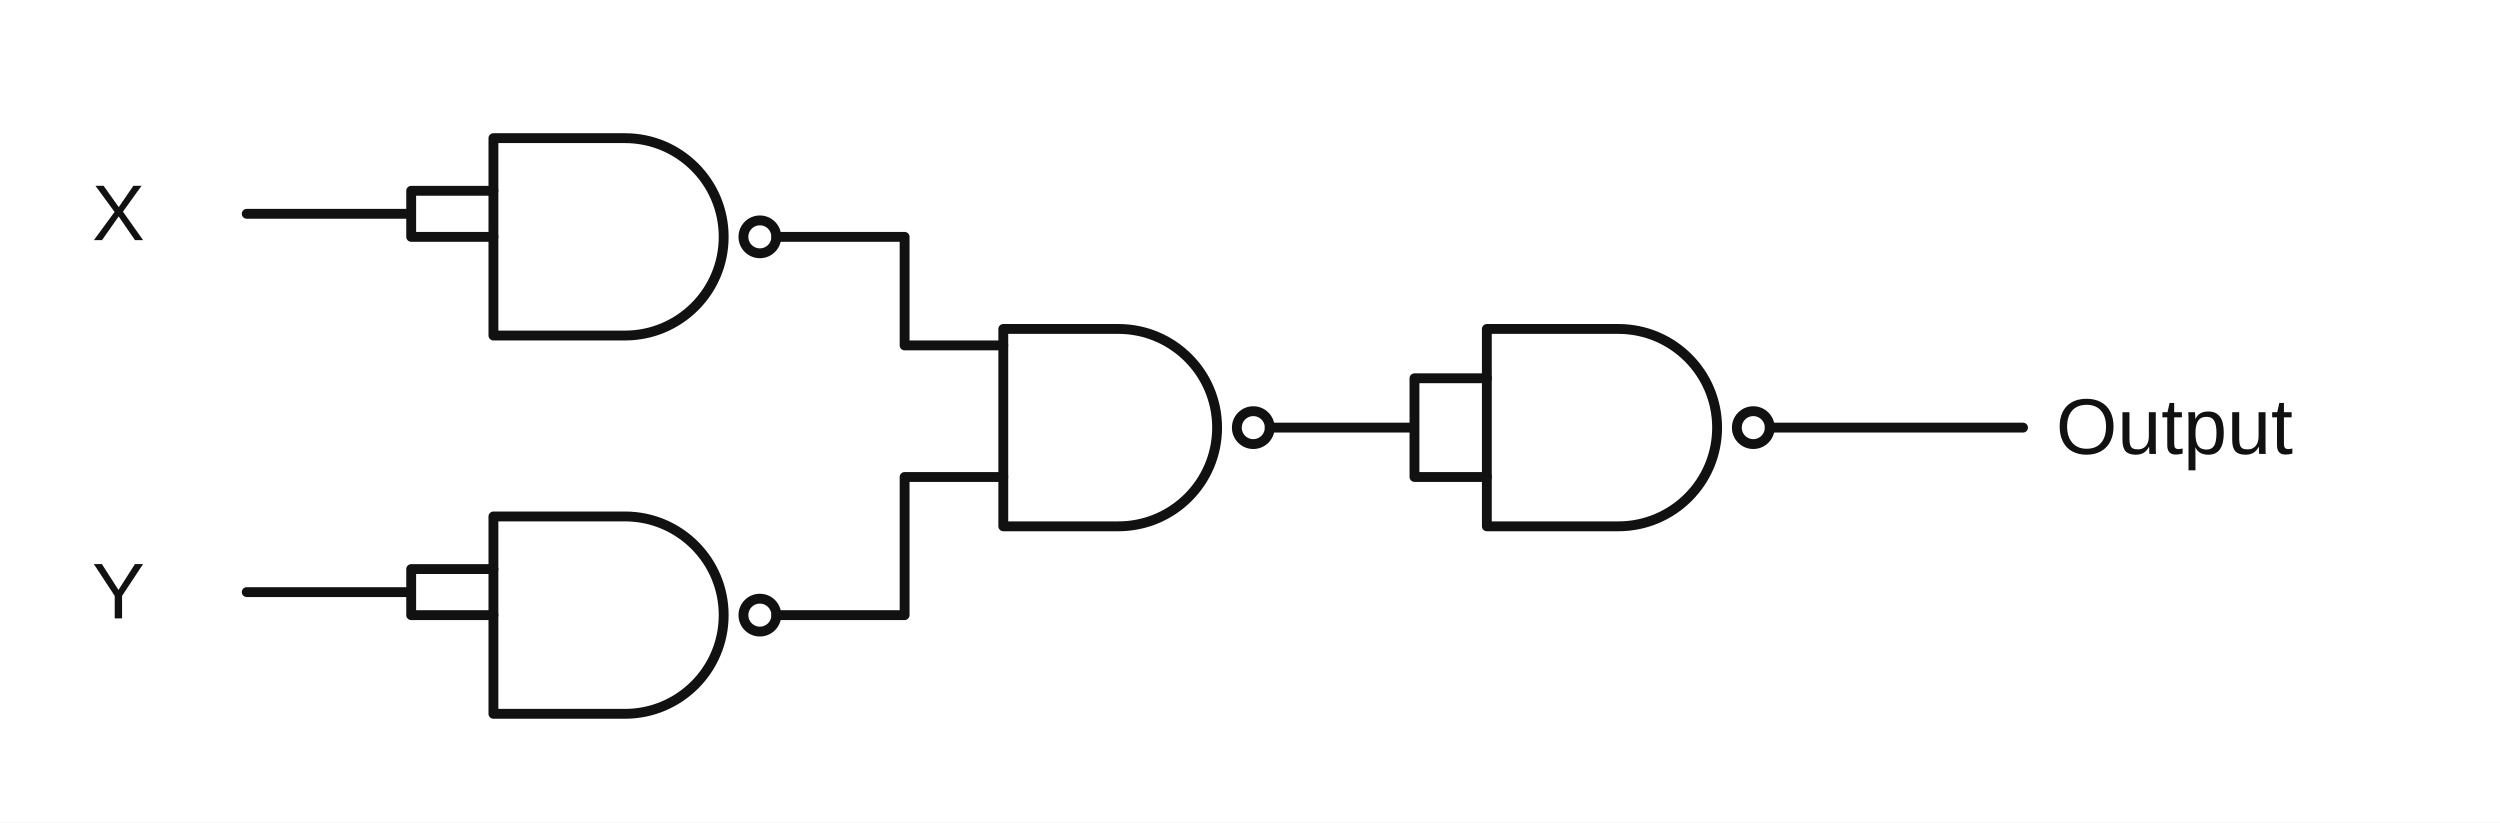
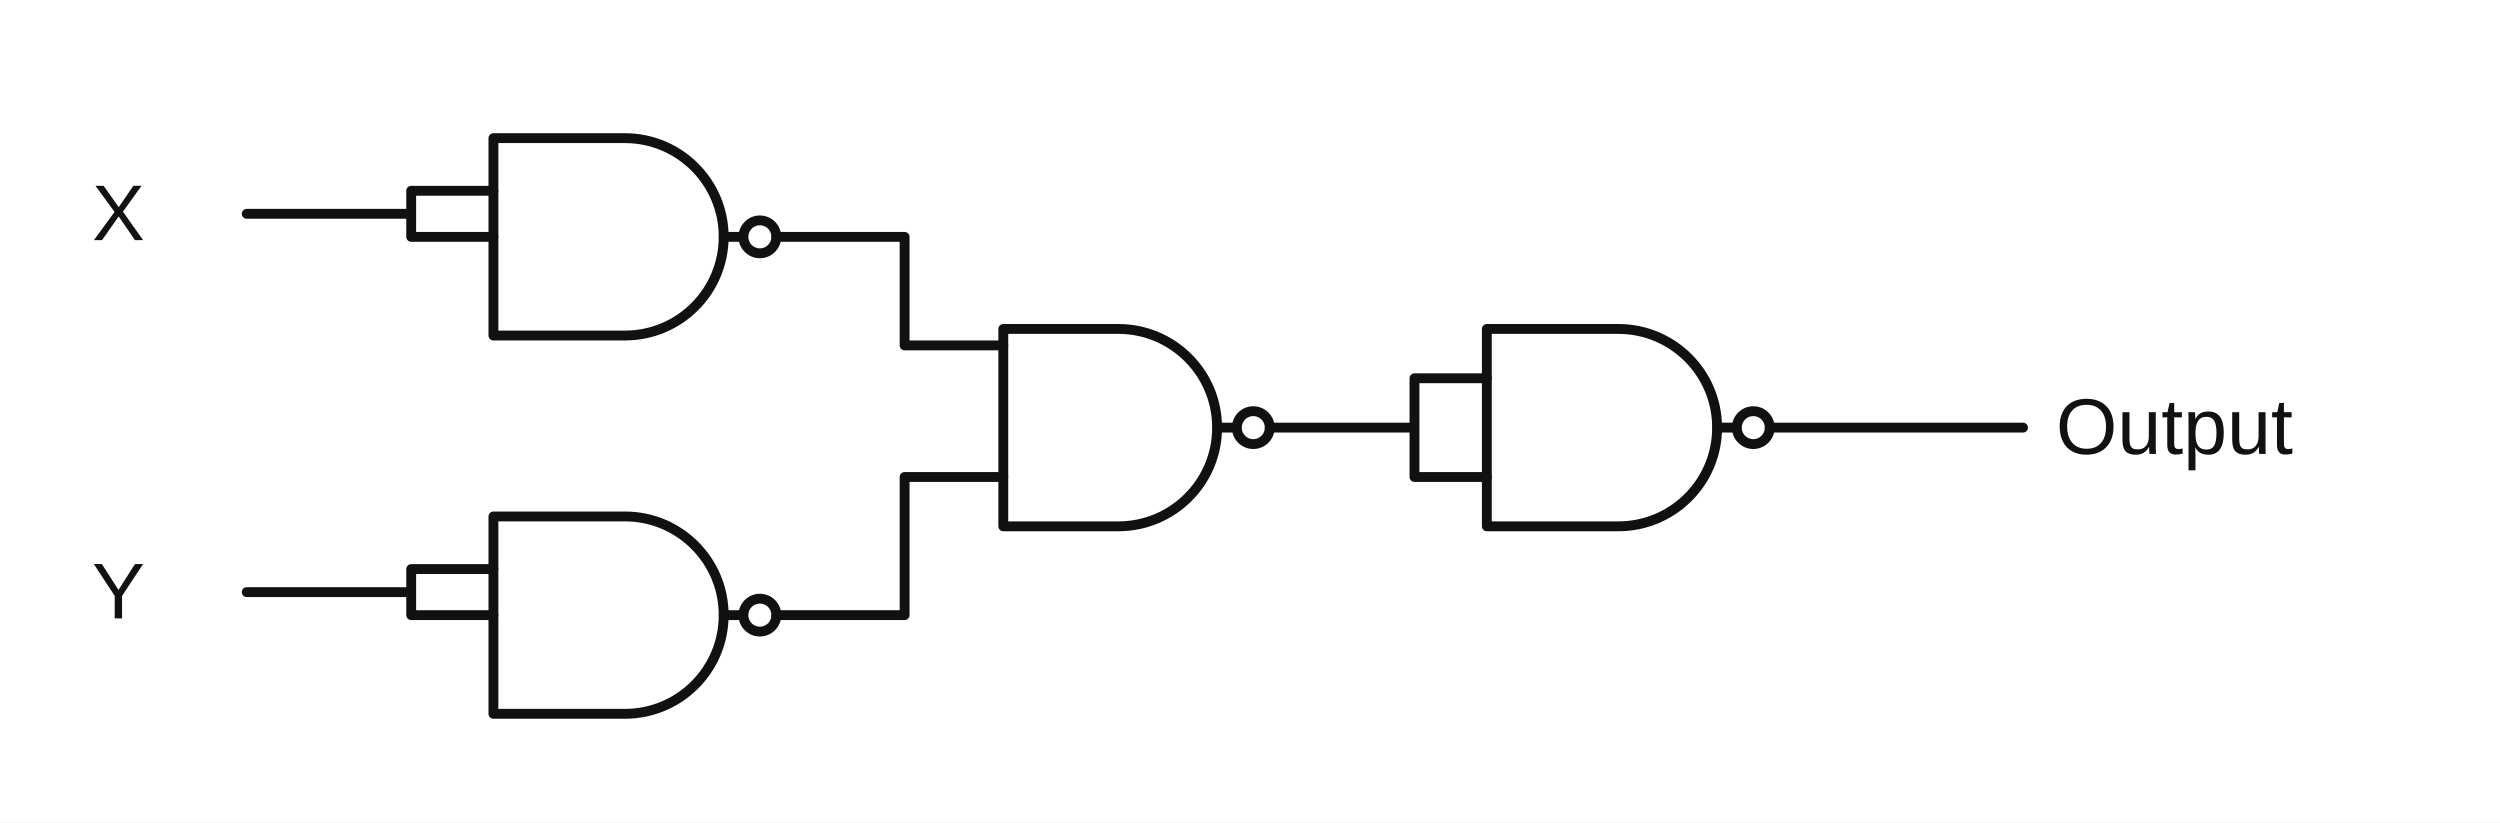
<svg xmlns="http://www.w3.org/2000/svg" width="760" height="250" viewBox="0 0 760 250" role="img" aria-labelledby="title desc">
  <rect width="760" height="250" fill="white" />
  <g fill="none" stroke="#111" stroke-width="3" stroke-linecap="round" stroke-linejoin="round">
    <path d="M75 65 H125 M125 58 H150 M125 72 H150 M125 58 V72" />
    <path d="M75 180 H125 M125 173 H150 M125 187 H150 M125 173 V187" />
    <path d="M150 42 H190 A30 30 0 0 1 220 72 A30 30 0 0 1 190 102 H150 Z" />
    <path d="M150 157 H190 A30 30 0 0 1 220 187 A30 30 0 0 1 190 217 H150 Z" />
+     <path d="M220 72 H226" />
    <circle cx="231" cy="72" r="5" fill="white" />
+     <path d="M220 187 H226" />
    <circle cx="231" cy="187" r="5" fill="white" />
    <path d="M236 72 H275 V105 H305 M236 187 H275 V145 H305" />
    <path d="M305 100 H340 A30 30 0 0 1 370 130 A30 30 0 0 1 340 160 H305 Z" />
+     <path d="M370 130 H376" />
    <circle cx="381" cy="130" r="5" fill="white" />
    <path d="M386 130 H430 M430 130 V115 H452 M430 130 V145 H452" />
    <path d="M452 100 H492 A30 30 0 0 1 522 130 A30 30 0 0 1 492 160 H452 Z" />
+     <path d="M522 130 H528" />
    <circle cx="533" cy="130" r="5" fill="white" />
    <path d="M538 130 H615" />
  </g>
  <g fill="#111" font-family="Arial, Helvetica, sans-serif" font-size="24">
    <text x="28" y="73">X</text>
    <text x="28" y="188">Y</text>
    <text x="625" y="138">Output</text>
  </g>
</svg>
